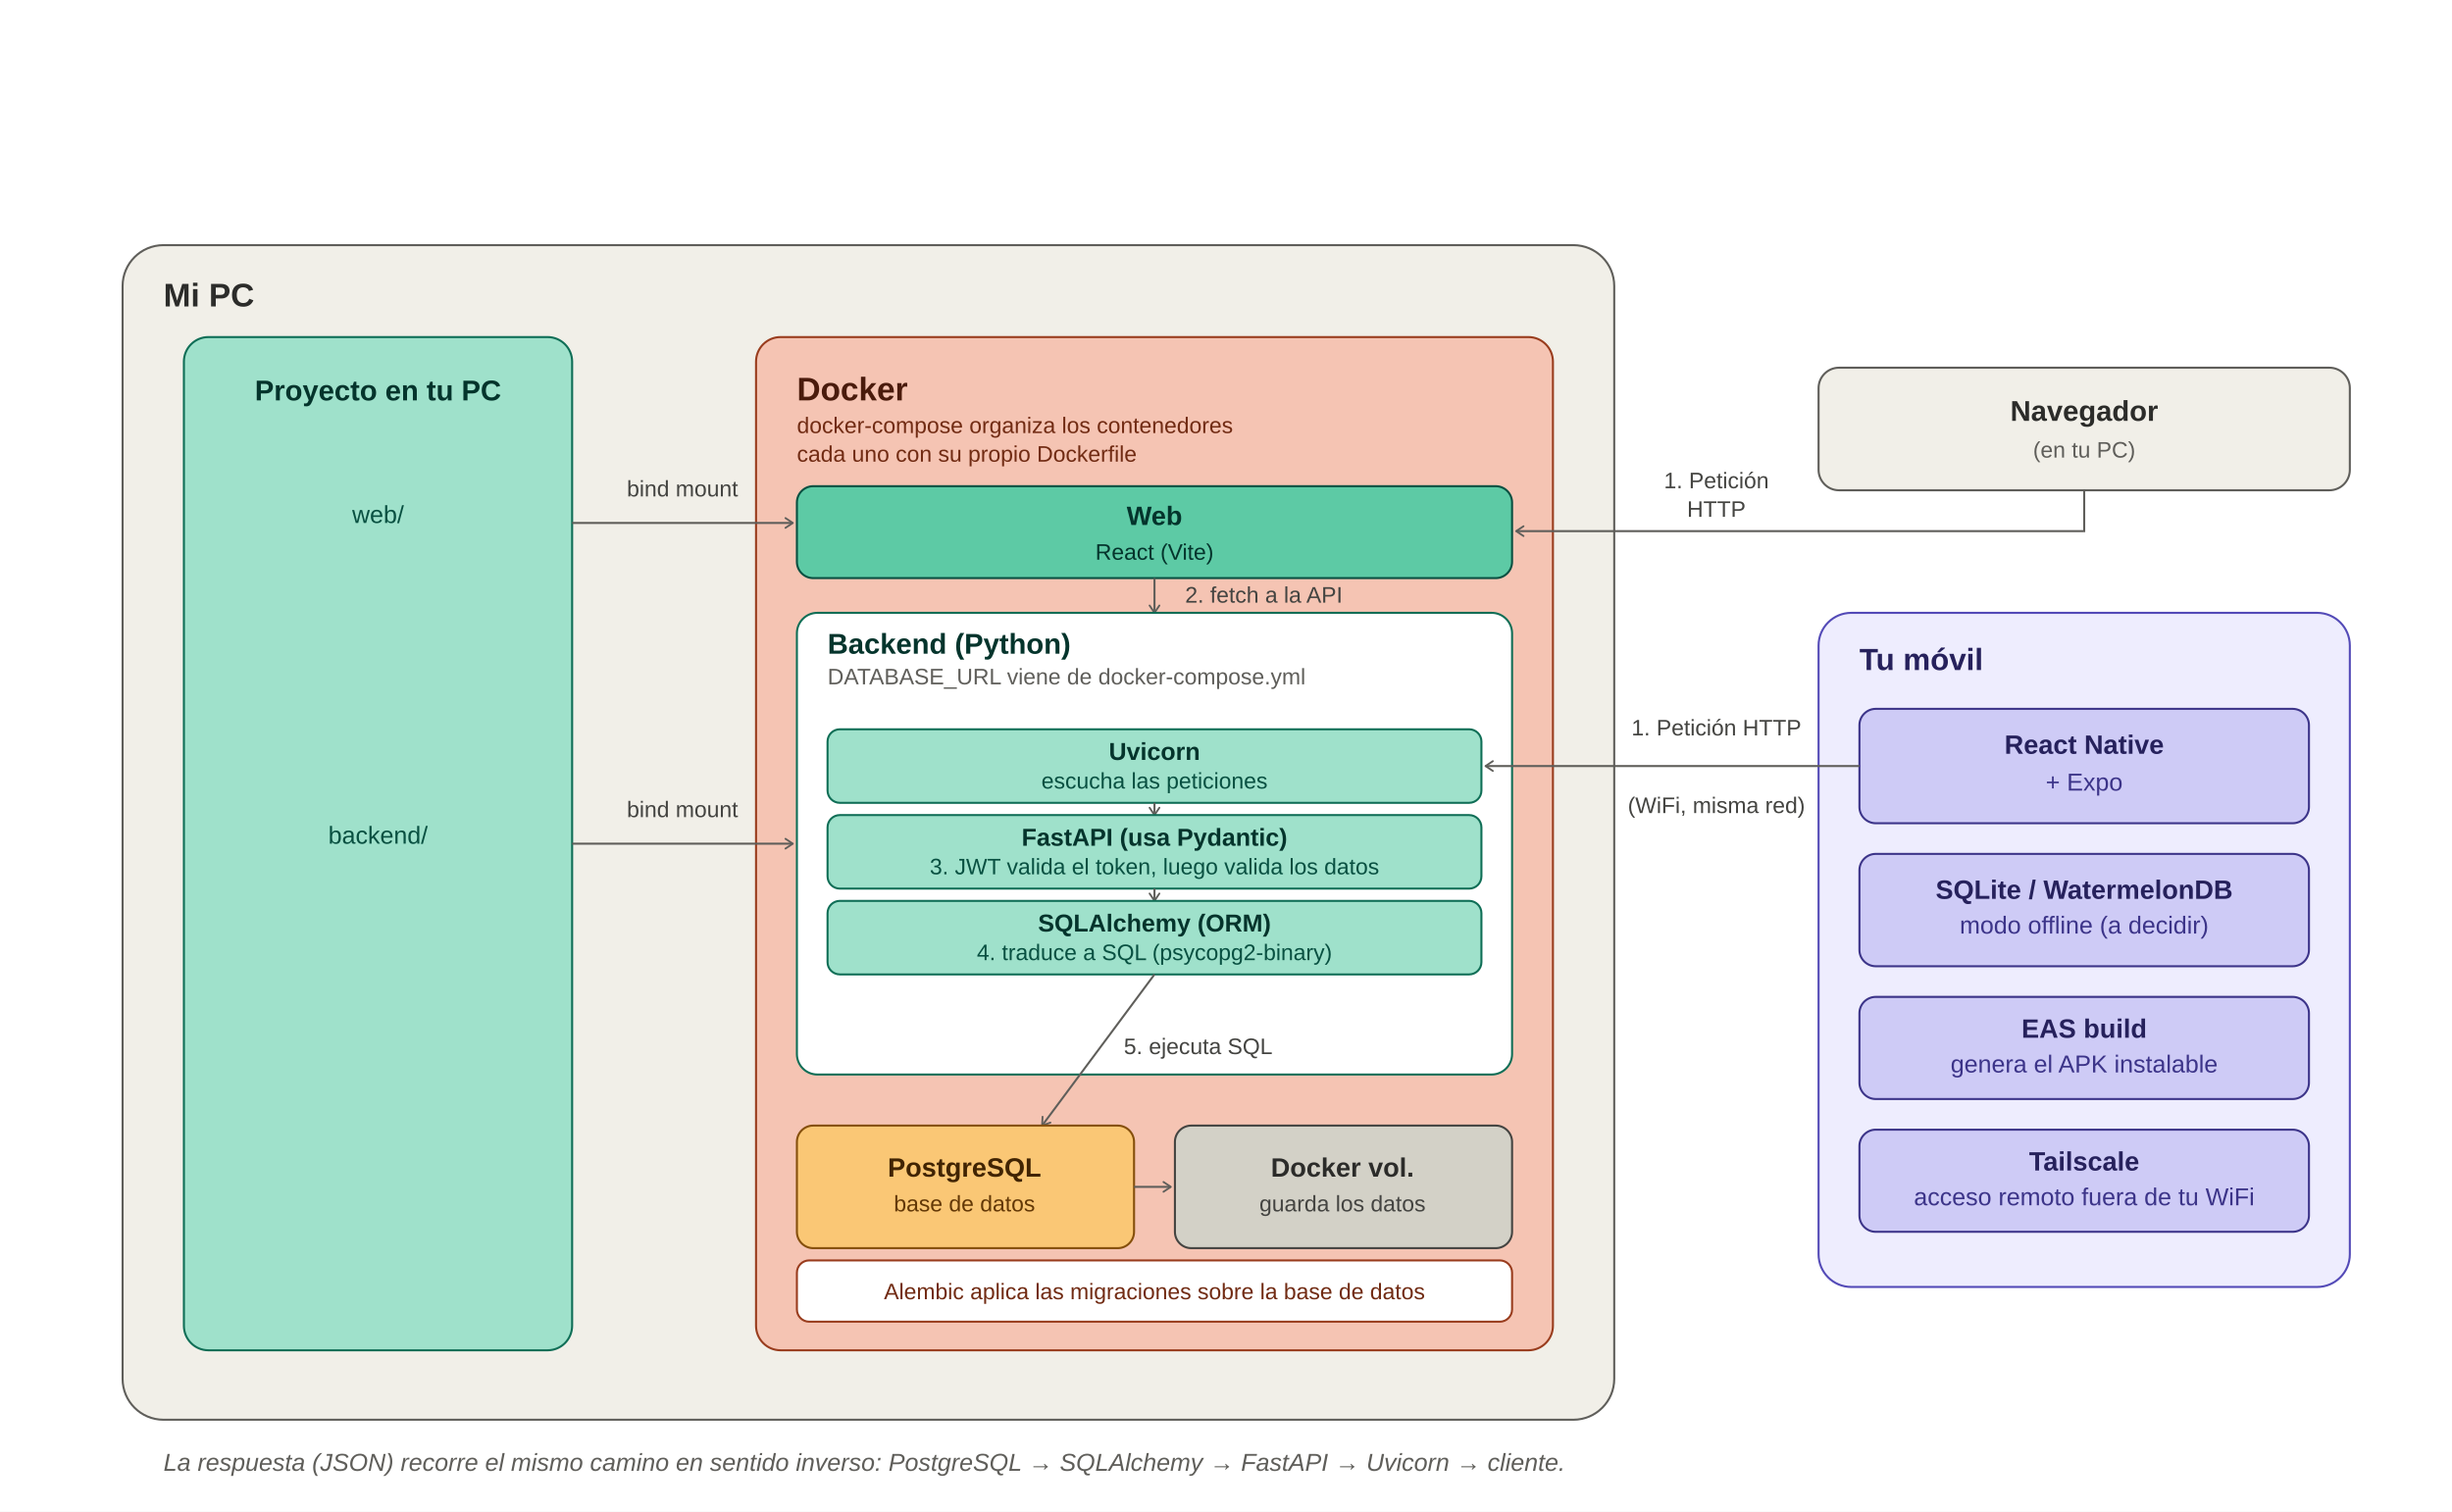
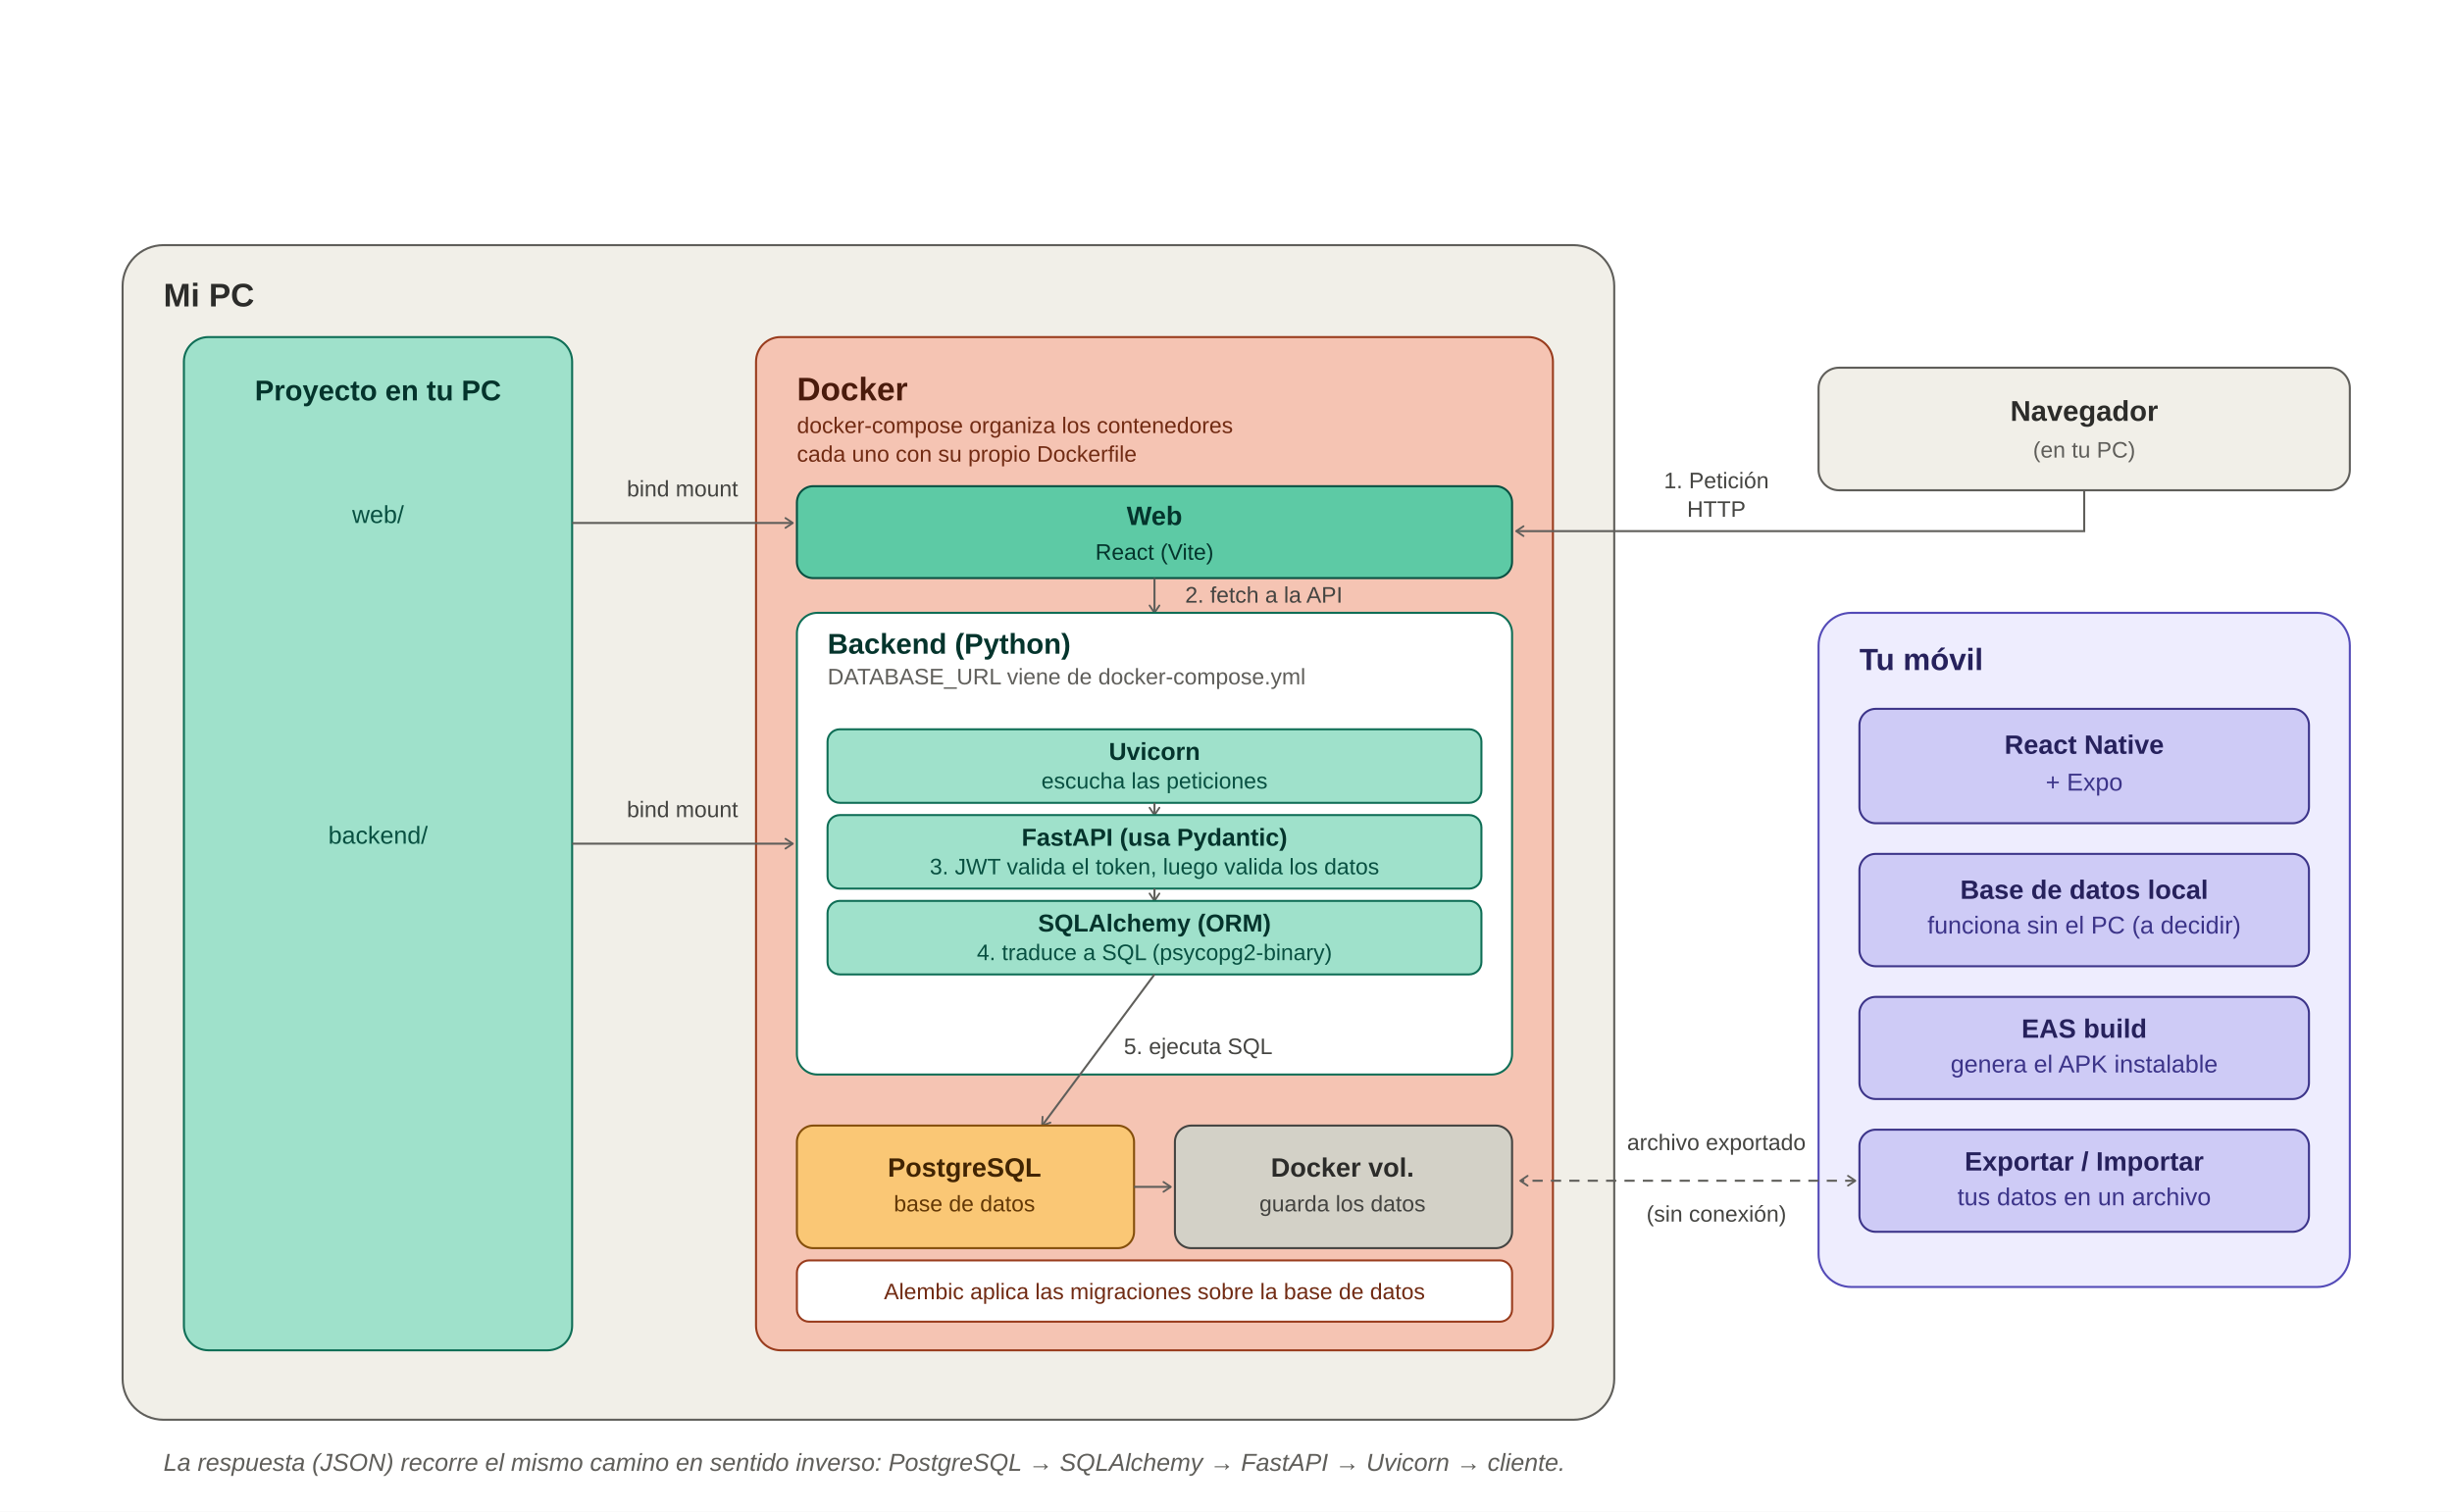
<svg xmlns="http://www.w3.org/2000/svg" width="1200" height="740" viewBox="0 0 1200 740" role="img">
  <defs>
    <marker id="arrow" viewBox="0 0 10 10" refX="8" refY="5" markerWidth="6" markerHeight="6" orient="auto-start-reverse">
      <path d="M2 1L8 5L2 9" fill="none" stroke="#5f5e5a" stroke-width="1.5" stroke-linecap="round" stroke-linejoin="round" />
    </marker>
  </defs>
  <rect width="1200" height="740" fill="#ffffff" />
  <rect x="60" y="120" width="730" height="575" rx="20" fill="#F1EFE8" stroke="#5F5E5A" stroke-width="1" />
  <text x="80" y="150" font-family="Arial, sans-serif" font-size="16" font-weight="600" fill="#2C2C2A">Mi PC</text>
  <rect x="90" y="165" width="190" height="496" rx="12" fill="#9FE1CB" stroke="#0F6E56" stroke-width="1" />
  <text x="185" y="196" text-anchor="middle" font-family="Arial, sans-serif" font-size="14" font-weight="600" fill="#04342C">Proyecto en tu PC</text>
  <text x="185" y="256" text-anchor="middle" font-family="Arial, sans-serif" font-size="12" fill="#085041">web/</text>
  <text x="185" y="413" text-anchor="middle" font-family="Arial, sans-serif" font-size="12" fill="#085041">backend/</text>
  <rect x="370" y="165" width="390" height="496" rx="12" fill="#F5C4B3" stroke="#993C1D" stroke-width="1" />
  <text x="390" y="196" font-family="Arial, sans-serif" font-size="16" font-weight="600" fill="#4A1B0C">Docker</text>
  <text x="390" y="212" font-family="Arial, sans-serif" font-size="11" fill="#712B13">docker-compose organiza los contenedores</text>
  <text x="390" y="226" font-family="Arial, sans-serif" font-size="11" fill="#712B13">cada uno con su propio Dockerfile</text>
  <rect x="390" y="238" width="350" height="45" rx="8" fill="#5DCAA5" stroke="#085041" stroke-width="1" />
  <text x="565" y="257" text-anchor="middle" font-family="Arial, sans-serif" font-size="13" font-weight="600" fill="#04342C">Web</text>
  <text x="565" y="274" text-anchor="middle" font-family="Arial, sans-serif" font-size="11" fill="#04342C">React (Vite)</text>
  <line x1="565" y1="283" x2="565" y2="300" stroke="#5F5E5A" stroke-width="1" marker-end="url(#arrow)" />
  <text x="580" y="295" font-family="Arial, sans-serif" font-size="11" fill="#444441">2. fetch a la API</text>
  <rect x="390" y="300" width="350" height="226" rx="10" fill="#ffffff" stroke="#0F6E56" stroke-width="1" />
  <text x="405" y="320" font-family="Arial, sans-serif" font-size="14" font-weight="600" fill="#04342C">Backend (Python)</text>
  <text x="405" y="335" font-family="Arial, sans-serif" font-size="11" fill="#5F5E5A">DATABASE_URL viene de docker-compose.yml</text>
  <rect x="405" y="357" width="320" height="36" rx="6" fill="#9FE1CB" stroke="#0F6E56" stroke-width="1" />
  <text x="565" y="372" text-anchor="middle" font-family="Arial, sans-serif" font-size="12" font-weight="600" fill="#04342C">Uvicorn</text>
  <text x="565" y="386" text-anchor="middle" font-family="Arial, sans-serif" font-size="11" fill="#085041">escucha las peticiones</text>
  <line x1="565" y1="393" x2="565" y2="399" stroke="#5F5E5A" stroke-width="1" marker-end="url(#arrow)" />
  <rect x="405" y="399" width="320" height="36" rx="6" fill="#9FE1CB" stroke="#0F6E56" stroke-width="1" />
  <text x="565" y="414" text-anchor="middle" font-family="Arial, sans-serif" font-size="12" font-weight="600" fill="#04342C">FastAPI (usa Pydantic)</text>
  <text x="565" y="428" text-anchor="middle" font-family="Arial, sans-serif" font-size="11" fill="#085041">3. JWT valida el token, luego valida los datos</text>
  <line x1="565" y1="435" x2="565" y2="441" stroke="#5F5E5A" stroke-width="1" marker-end="url(#arrow)" />
  <rect x="405" y="441" width="320" height="36" rx="6" fill="#9FE1CB" stroke="#0F6E56" stroke-width="1" />
  <text x="565" y="456" text-anchor="middle" font-family="Arial, sans-serif" font-size="12" font-weight="600" fill="#04342C">SQLAlchemy (ORM)</text>
  <text x="565" y="470" text-anchor="middle" font-family="Arial, sans-serif" font-size="11" fill="#085041">4. traduce a SQL (psycopg2-binary)</text>
  <line x1="565" y1="477" x2="510" y2="551" stroke="#5F5E5A" stroke-width="1" marker-end="url(#arrow)" />
  <text x="550" y="516" font-family="Arial, sans-serif" font-size="11" fill="#444441">5. ejecuta SQL</text>
  <rect x="390" y="551" width="165" height="60" rx="8" fill="#FAC775" stroke="#854F0B" stroke-width="1" />
  <text x="472" y="576" text-anchor="middle" font-family="Arial, sans-serif" font-size="13" font-weight="600" fill="#412402">PostgreSQL</text>
  <text x="472" y="593" text-anchor="middle" font-family="Arial, sans-serif" font-size="11" fill="#633806">base de datos</text>
  <rect x="575" y="551" width="165" height="60" rx="8" fill="#D3D1C7" stroke="#444441" stroke-width="1" />
  <text x="657" y="576" text-anchor="middle" font-family="Arial, sans-serif" font-size="13" font-weight="600" fill="#2C2C2A">Docker vol.</text>
  <text x="657" y="593" text-anchor="middle" font-family="Arial, sans-serif" font-size="11" fill="#444441">guarda los datos</text>
  <line x1="555" y1="581" x2="573" y2="581" stroke="#5F5E5A" stroke-width="1" marker-end="url(#arrow)" />
  <rect x="390" y="617" width="350" height="30" rx="6" fill="#ffffff" stroke="#993C1D" stroke-width="1" />
  <text x="565" y="636" text-anchor="middle" font-family="Arial, sans-serif" font-size="11" fill="#712B13">Alembic aplica las migraciones sobre la base de datos</text>
  <line x1="280" y1="256" x2="388" y2="256" stroke="#5F5E5A" stroke-width="1" marker-end="url(#arrow)" />
  <text x="334" y="243" text-anchor="middle" font-family="Arial, sans-serif" font-size="11" fill="#444441">bind mount</text>
  <line x1="280" y1="413" x2="388" y2="413" stroke="#5F5E5A" stroke-width="1" marker-end="url(#arrow)" />
  <text x="334" y="400" text-anchor="middle" font-family="Arial, sans-serif" font-size="11" fill="#444441">bind mount</text>
  <rect x="890" y="180" width="260" height="60" rx="10" fill="#F1EFE8" stroke="#5F5E5A" stroke-width="1" />
  <text x="1020" y="206" text-anchor="middle" font-family="Arial, sans-serif" font-size="14" font-weight="600" fill="#2C2C2A">Navegador</text>
  <text x="1020" y="224" text-anchor="middle" font-family="Arial, sans-serif" font-size="11" fill="#5F5E5A">(en tu PC)</text>
  <path d="M1020 240 L1020 260 L742 260" fill="none" stroke="#5F5E5A" stroke-width="1" marker-end="url(#arrow)" />
  <text x="840" y="239" text-anchor="middle" font-family="Arial, sans-serif" font-size="11" fill="#444441">1. Petición</text>
  <text x="840" y="253" text-anchor="middle" font-family="Arial, sans-serif" font-size="11" fill="#444441">HTTP</text>
  <rect x="890" y="300" width="260" height="330" rx="16" fill="#EEEDFE" stroke="#534AB7" stroke-width="1" />
  <text x="910" y="328" font-family="Arial, sans-serif" font-size="15" font-weight="600" fill="#26215C">Tu móvil</text>
  <rect x="910" y="347" width="220" height="56" rx="8" fill="#CECBF6" stroke="#3C3489" stroke-width="1" />
  <text x="1020" y="369" text-anchor="middle" font-family="Arial, sans-serif" font-size="13" font-weight="600" fill="#26215C">React Native</text>
  <text x="1020" y="387" text-anchor="middle" font-family="Arial, sans-serif" font-size="12" fill="#3C3489">+ Expo</text>
  <rect x="910" y="418" width="220" height="55" rx="8" fill="#CECBF6" stroke="#3C3489" stroke-width="1" />
-   <text x="1020" y="440" text-anchor="middle" font-family="Arial, sans-serif" font-size="13" font-weight="600" fill="#26215C">SQLite / WatermelonDB</text>
-   <text x="1020" y="457" text-anchor="middle" font-family="Arial, sans-serif" font-size="12" fill="#3C3489">modo offline (a decidir)</text>
+   <text x="1020" y="440" text-anchor="middle" font-family="Arial, sans-serif" font-size="13" font-weight="600" fill="#26215C">Base de datos local</text>
+   <text x="1020" y="457" text-anchor="middle" font-family="Arial, sans-serif" font-size="12" fill="#3C3489">funciona sin el PC (a decidir)</text>
  <rect x="910" y="488" width="220" height="50" rx="8" fill="#CECBF6" stroke="#3C3489" stroke-width="1" />
  <text x="1020" y="508" text-anchor="middle" font-family="Arial, sans-serif" font-size="13" font-weight="600" fill="#26215C">EAS build</text>
  <text x="1020" y="525" text-anchor="middle" font-family="Arial, sans-serif" font-size="12" fill="#3C3489">genera el APK instalable</text>
  <rect x="910" y="553" width="220" height="50" rx="8" fill="#CECBF6" stroke="#3C3489" stroke-width="1" />
-   <text x="1020" y="573" text-anchor="middle" font-family="Arial, sans-serif" font-size="13" font-weight="600" fill="#26215C">Tailscale</text>
-   <text x="1020" y="590" text-anchor="middle" font-family="Arial, sans-serif" font-size="12" fill="#3C3489">acceso remoto fuera de tu WiFi</text>
-   <line x1="910" y1="375" x2="727" y2="375" stroke="#5F5E5A" stroke-width="1" marker-end="url(#arrow)" />
-   <text x="840" y="360" text-anchor="middle" font-family="Arial, sans-serif" font-size="11" fill="#444441">1. Petición HTTP</text>
-   <text x="840" y="398" text-anchor="middle" font-family="Arial, sans-serif" font-size="11" fill="#444441">(WiFi, misma red)</text>
+   <text x="1020" y="573" text-anchor="middle" font-family="Arial, sans-serif" font-size="13" font-weight="600" fill="#26215C">Exportar / Importar</text>
+   <text x="1020" y="590" text-anchor="middle" font-family="Arial, sans-serif" font-size="12" fill="#3C3489">tus datos en un archivo</text>
+   <line x1="908" y1="578" x2="744" y2="578" stroke="#5F5E5A" stroke-width="1" stroke-dasharray="5 4" marker-start="url(#arrow)" marker-end="url(#arrow)" />
+   <text x="840" y="563" text-anchor="middle" font-family="Arial, sans-serif" font-size="11" fill="#444441">archivo exportado</text>
+   <text x="840" y="598" text-anchor="middle" font-family="Arial, sans-serif" font-size="11" fill="#444441">(sin conexión)</text>
  <text x="80" y="720" font-family="Arial, sans-serif" font-size="12" fill="#5F5E5A" font-style="italic">La respuesta (JSON) recorre el mismo camino en sentido inverso: PostgreSQL → SQLAlchemy → FastAPI → Uvicorn → cliente.</text>
</svg>
